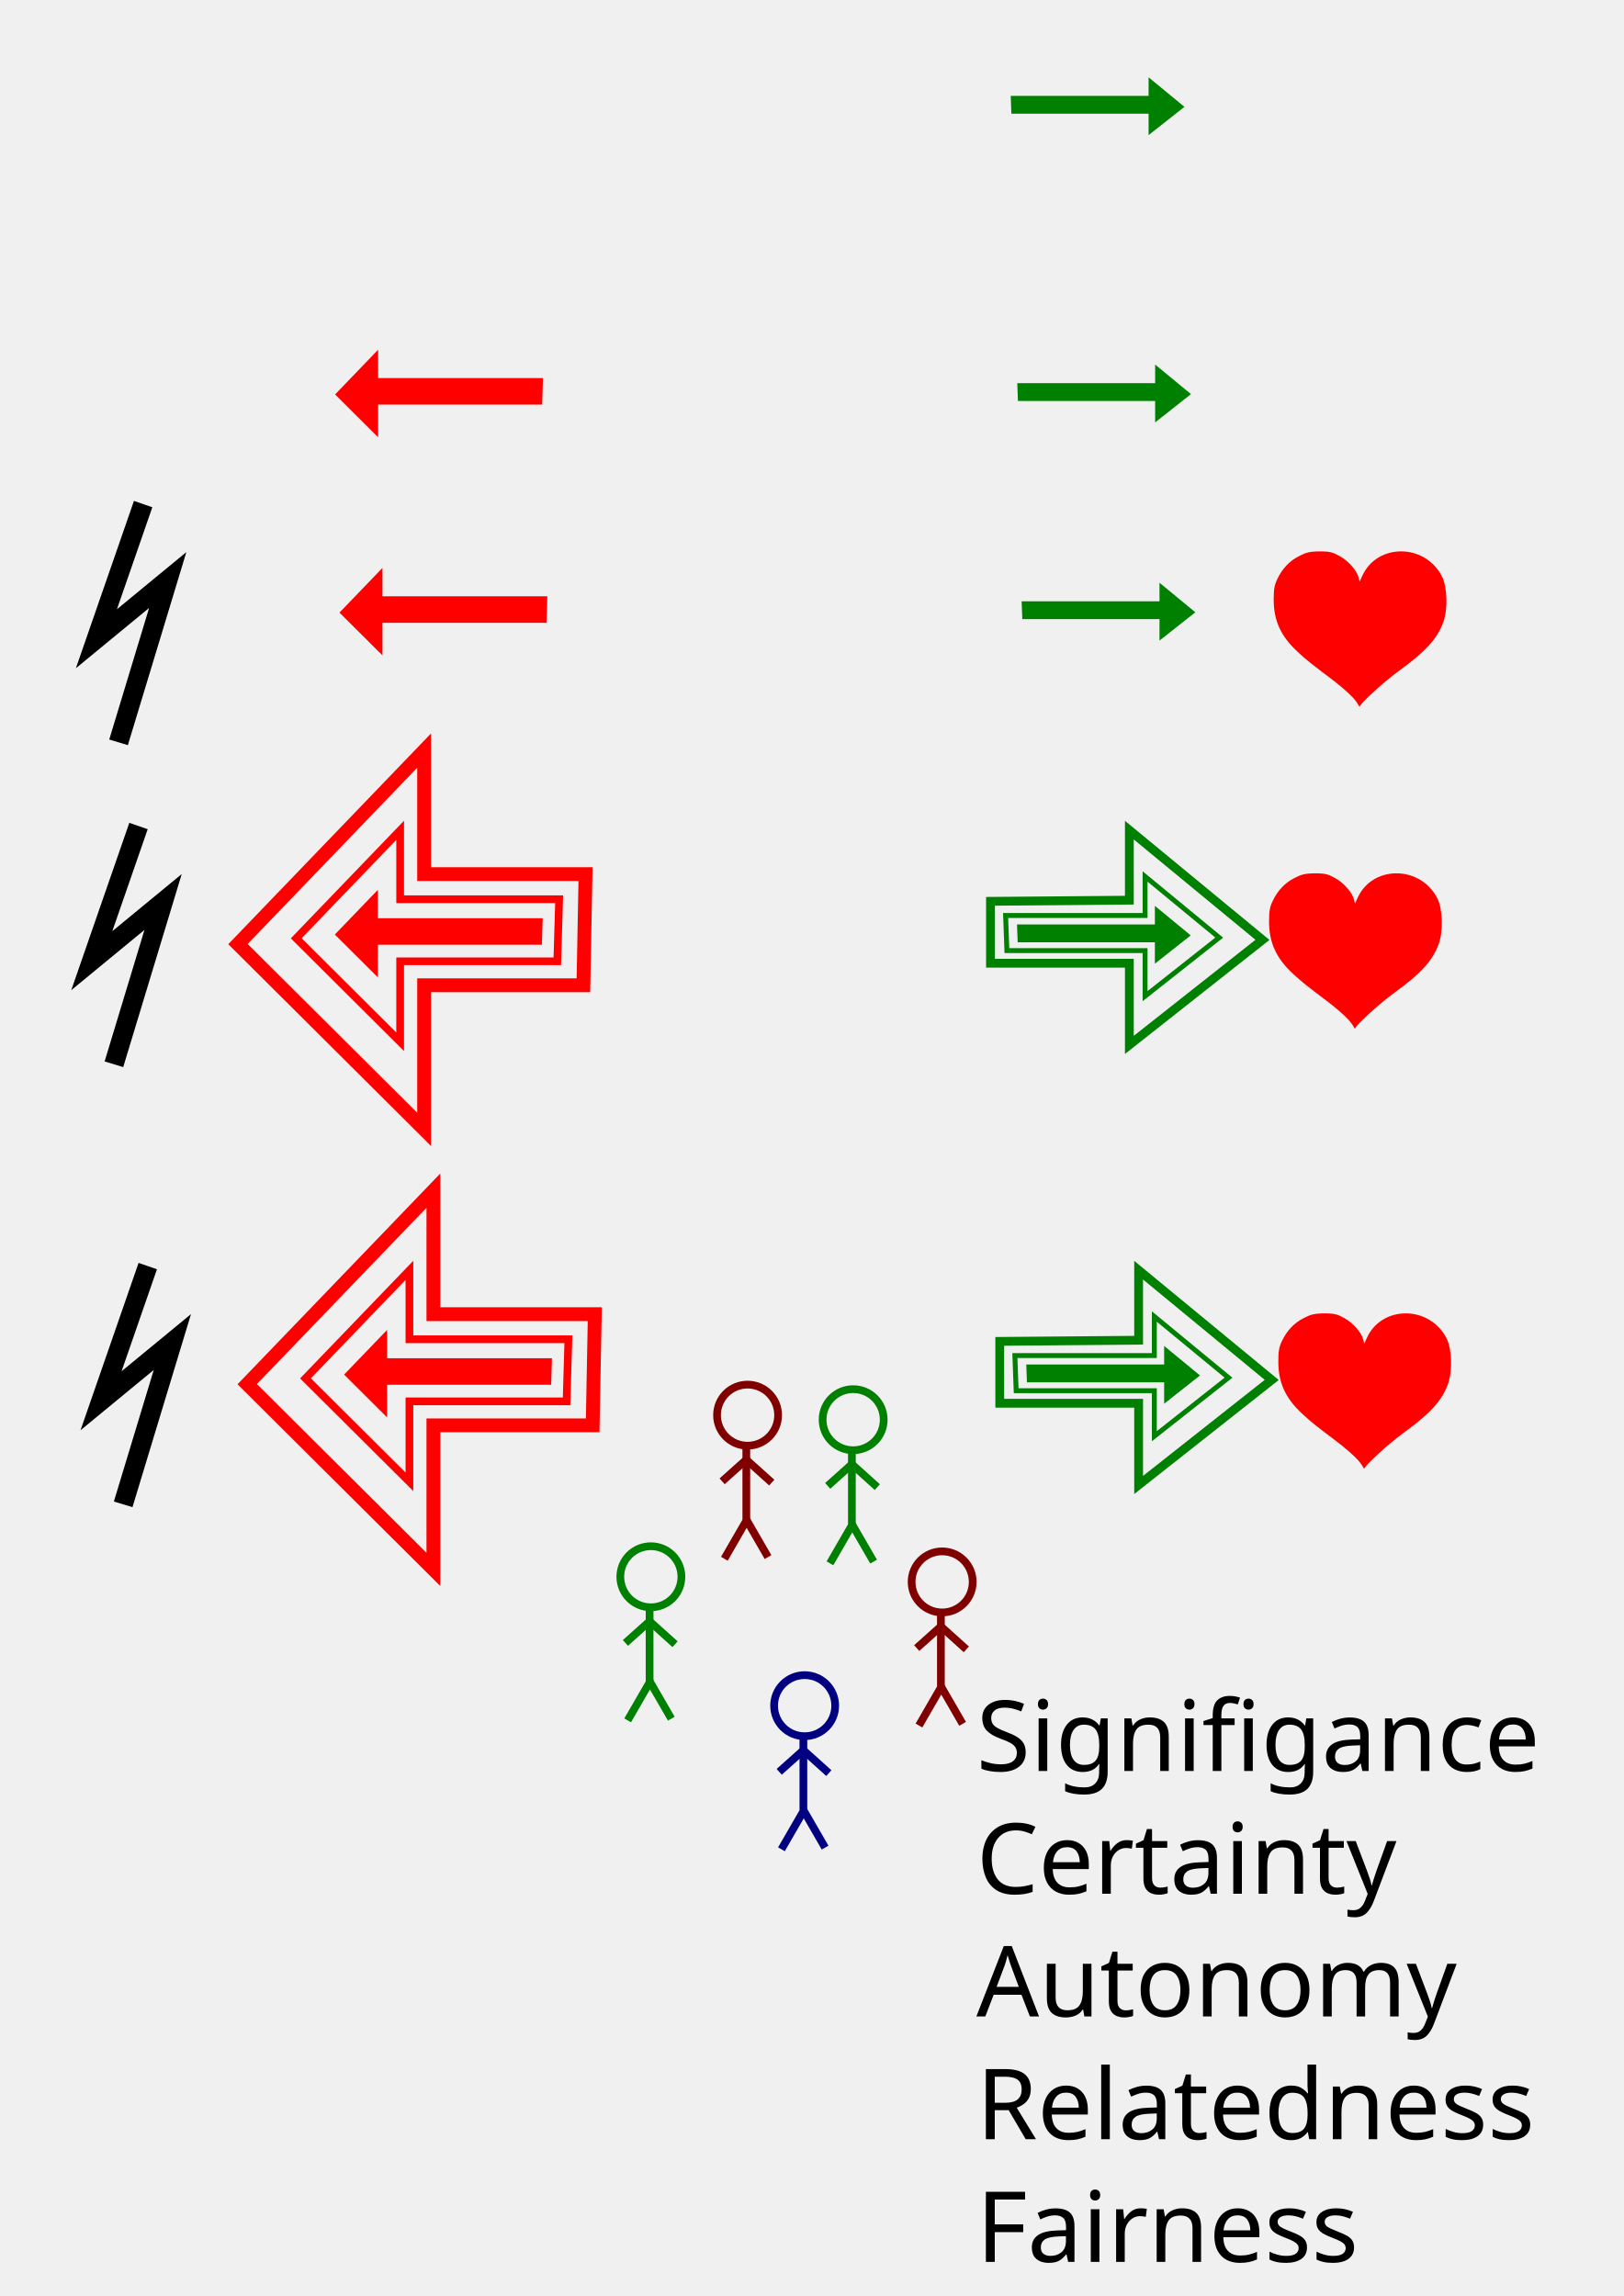
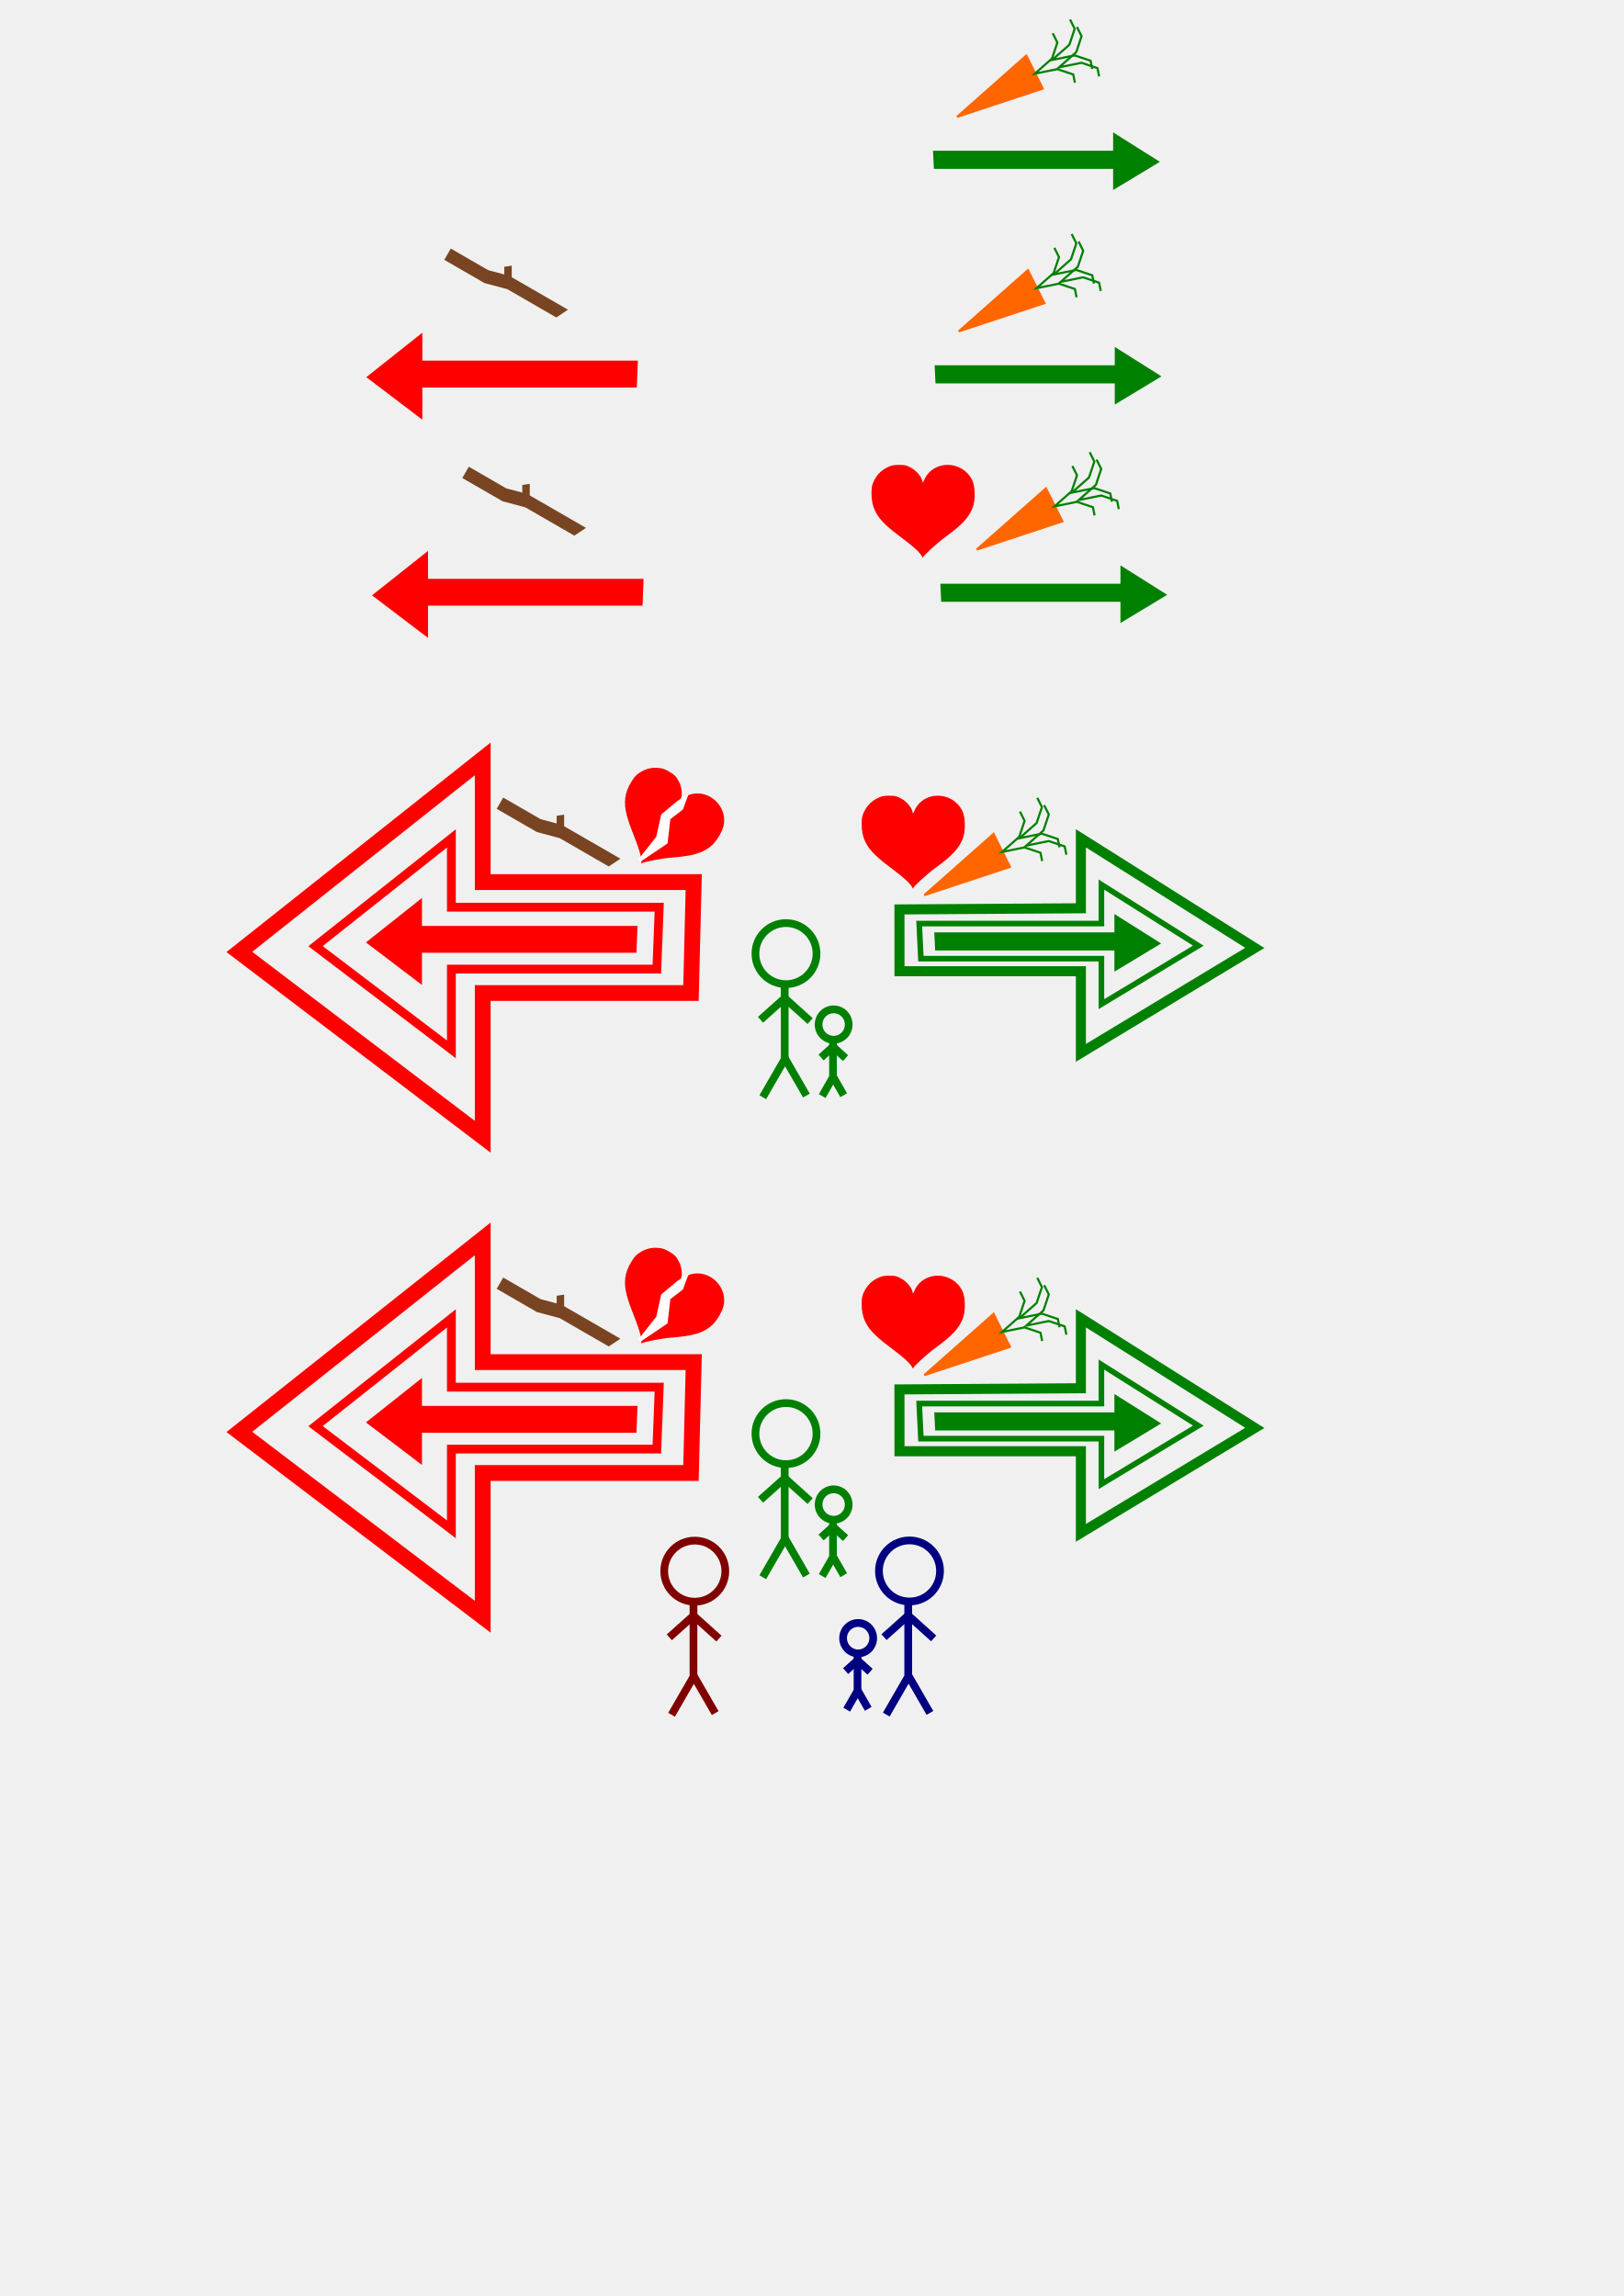
<svg xmlns="http://www.w3.org/2000/svg" width="210mm" height="297mm" viewBox="0 0 744.094 1052.362" id="svg10102" version="1.1">
  <defs id="defs10104" />
  <g id="layer1">
-     <text xml:space="preserve" style="font-style:normal;font-weight:normal;font-size:6.048px;line-height:125%;font-family:Sans;letter-spacing:0px;word-spacing:0px;fill:#000000;fill-opacity:1;stroke:none;stroke-width:1px;stroke-linecap:butt;stroke-linejoin:miter;stroke-opacity:1" x="447.447" y="811.729" id="text10650">
-       <tspan id="tspan10652" x="447.447" y="811.729" style="font-size:45px">Signifigance</tspan>
-       <tspan x="447.447" y="867.979" id="tspan10654" style="font-size:45px">Certainty</tspan>
-       <tspan x="447.447" y="924.229" id="tspan10656" style="font-size:45px">Autonomy</tspan>
-       <tspan x="447.447" y="980.479" id="tspan10658" style="font-size:45px">Relatedness</tspan>
-       <tspan x="447.447" y="1036.728" id="tspan10660" style="font-size:45px">Fairness</tspan>
-       <tspan x="447.447" y="1092.978" id="tspan10662" style="font-size:45px" />
+     <text xml:space="preserve" style="font-style:normal;font-weight:normal;font-size:6.048px;line-height:125%;font-family:Sans;letter-spacing:0px;word-spacing:0px;fill:#000000;fill-opacity:1;stroke:none;stroke-width:1px;stroke-linecap:butt;stroke-linejoin:miter;stroke-opacity:1" x="772.291" y="796.866" id="text10650">
+       <tspan id="tspan10652" x="772.291" y="796.866" style="font-size:45px">Signifigance</tspan>
+       <tspan x="772.291" y="853.116" id="tspan10654" style="font-size:45px">Certainty</tspan>
+       <tspan x="772.291" y="909.366" id="tspan10656" style="font-size:45px">Autonomy</tspan>
+       <tspan x="772.291" y="965.616" id="tspan10658" style="font-size:45px">Relatedness</tspan>
+       <tspan x="772.291" y="1021.866" id="tspan10660" style="font-size:45px">Fairness</tspan>
+       <tspan x="772.291" y="1078.117" id="tspan10662" style="font-size:45px" />
    </text>
    <g id="g4201" style="fill:#ffff00;fill-opacity:0.196;stroke-width:3.894;stroke-miterlimit:4;stroke-dasharray:none" transform="matrix(0.9099667,0,0,0.9099667,871.5627,1077.501)" />
-     <g id="g4501" transform="matrix(0.9099667,0,0,0.9099667,457.5062,351.1988)" style="stroke:#008000;stroke-width:3.894;stroke-miterlimit:4;stroke-dasharray:none;stroke-opacity:1">
-       <circle style="opacity:1;fill:none;fill-opacity:0.098;fill-rule:evenodd;stroke:#008000;stroke-width:3.894;stroke-linecap:round;stroke-linejoin:round;stroke-miterlimit:4;stroke-dasharray:none;stroke-dashoffset:0;stroke-opacity:1" id="circle4503" cx="-174.99" cy="408.26" r="15.382" />
-       <path style="fill:none;fill-opacity:0.098;fill-rule:evenodd;stroke:#008000;stroke-width:3.894;stroke-linecap:butt;stroke-linejoin:miter;stroke-miterlimit:4;stroke-dasharray:none;stroke-opacity:1" d="m -175.631,422.36 0,39.095 -11.05,19.138" id="path4505" />
-       <path style="fill:none;fill-opacity:0.098;fill-rule:evenodd;stroke:#008000;stroke-width:3.894;stroke-linecap:butt;stroke-linejoin:miter;stroke-miterlimit:4;stroke-dasharray:none;stroke-opacity:1" d="m -175.631,460.815 10.932,18.935" id="path4507" />
-       <path style="fill:none;fill-opacity:0.098;fill-rule:evenodd;stroke:#008000;stroke-width:3.894;stroke-linecap:butt;stroke-linejoin:miter;stroke-miterlimit:4;stroke-dasharray:none;stroke-opacity:1" d="m -187.808,441.588 12.177,-10.895 12.818,11.536" id="path4509" />
-     </g>
-     <g style="stroke:#008000;stroke-width:3.894;stroke-miterlimit:4;stroke-dasharray:none;stroke-opacity:1" transform="matrix(0.9099667,0,0,0.9099667,550.2111,279.2099)" id="g5405">
-       <circle r="15.382" cy="408.26" cx="-174.99" id="circle5407" style="opacity:1;fill:none;fill-opacity:0.098;fill-rule:evenodd;stroke:#008000;stroke-width:3.894;stroke-linecap:round;stroke-linejoin:round;stroke-miterlimit:4;stroke-dasharray:none;stroke-dashoffset:0;stroke-opacity:1" />
-       <path id="path5409" d="m -175.631,422.36 0,39.095 -11.05,19.138" style="fill:none;fill-opacity:0.098;fill-rule:evenodd;stroke:#008000;stroke-width:3.894;stroke-linecap:butt;stroke-linejoin:miter;stroke-miterlimit:4;stroke-dasharray:none;stroke-opacity:1" />
-       <path id="path5411" d="m -175.631,460.815 10.932,18.935" style="fill:none;fill-opacity:0.098;fill-rule:evenodd;stroke:#008000;stroke-width:3.894;stroke-linecap:butt;stroke-linejoin:miter;stroke-miterlimit:4;stroke-dasharray:none;stroke-opacity:1" />
-       <path id="path5413" d="m -187.808,441.588 12.177,-10.895 12.818,11.536" style="fill:none;fill-opacity:0.098;fill-rule:evenodd;stroke:#008000;stroke-width:3.894;stroke-linecap:butt;stroke-linejoin:miter;stroke-miterlimit:4;stroke-dasharray:none;stroke-opacity:1" />
-     </g>
    <g transform="matrix(0.9099667,0,0,0.9099667,871.5627,1351.501)" style="fill:#ffff00;fill-opacity:0.196;stroke-width:3.894;stroke-miterlimit:4;stroke-dasharray:none" id="g5435" />
-     <g style="stroke:#000080;stroke-width:3.894;stroke-miterlimit:4;stroke-dasharray:none;stroke-opacity:1" transform="matrix(0.9099667,0,0,0.9099667,527.9837,410.2848)" id="g5477">
+     <g style="stroke:#000080;stroke-width:3.894;stroke-miterlimit:4;stroke-dasharray:none;stroke-opacity:1" transform="matrix(0.9099667,0,0,0.9099667,576.0253,348.5395)" id="g5477">
      <circle r="15.382" cy="408.26" cx="-174.99" id="circle5479" style="opacity:1;fill:none;fill-opacity:0.098;fill-rule:evenodd;stroke:#000080;stroke-width:3.894;stroke-linecap:round;stroke-linejoin:round;stroke-miterlimit:4;stroke-dasharray:none;stroke-dashoffset:0;stroke-opacity:1" />
      <path id="path5481" d="m -175.631,422.36 0,39.095 -11.05,19.138" style="fill:none;fill-opacity:0.098;fill-rule:evenodd;stroke:#000080;stroke-width:3.894;stroke-linecap:butt;stroke-linejoin:miter;stroke-miterlimit:4;stroke-dasharray:none;stroke-opacity:1" />
      <path id="path5483" d="m -175.631,460.815 10.932,18.935" style="fill:none;fill-opacity:0.098;fill-rule:evenodd;stroke:#000080;stroke-width:3.894;stroke-linecap:butt;stroke-linejoin:miter;stroke-miterlimit:4;stroke-dasharray:none;stroke-opacity:1" />
      <path id="path5485" d="m -187.808,441.588 12.177,-10.895 12.818,11.536" style="fill:none;fill-opacity:0.098;fill-rule:evenodd;stroke:#000080;stroke-width:3.894;stroke-linecap:butt;stroke-linejoin:miter;stroke-miterlimit:4;stroke-dasharray:none;stroke-opacity:1" />
    </g>
-     <g style="stroke:#800000;stroke-width:3.894;stroke-miterlimit:4;stroke-dasharray:none;stroke-opacity:1" transform="matrix(0.9099667,0,0,0.9099667,591.0002,353.5588)" id="g5507">
-       <circle r="15.382" cy="408.26" cx="-174.99" id="circle5509" style="opacity:1;fill:none;fill-opacity:0.098;fill-rule:evenodd;stroke:#800000;stroke-width:3.894;stroke-linecap:round;stroke-linejoin:round;stroke-miterlimit:4;stroke-dasharray:none;stroke-dashoffset:0;stroke-opacity:1" />
-       <path id="path5511" d="m -175.631,422.36 0,39.095 -11.05,19.138" style="fill:none;fill-opacity:0.098;fill-rule:evenodd;stroke:#800000;stroke-width:3.894;stroke-linecap:butt;stroke-linejoin:miter;stroke-miterlimit:4;stroke-dasharray:none;stroke-opacity:1" />
-       <path id="path5513" d="m -175.631,460.815 10.932,18.935" style="fill:none;fill-opacity:0.098;fill-rule:evenodd;stroke:#800000;stroke-width:3.894;stroke-linecap:butt;stroke-linejoin:miter;stroke-miterlimit:4;stroke-dasharray:none;stroke-opacity:1" />
-       <path id="path5515" d="m -187.808,441.588 12.177,-10.895 12.818,11.536" style="fill:none;fill-opacity:0.098;fill-rule:evenodd;stroke:#800000;stroke-width:3.894;stroke-linecap:butt;stroke-linejoin:miter;stroke-miterlimit:4;stroke-dasharray:none;stroke-opacity:1" />
-     </g>
-     <g id="g11314" transform="matrix(0.9099667,0,0,0.9099667,501.8274,277.125)" style="stroke:#800000;stroke-width:3.894;stroke-miterlimit:4;stroke-dasharray:none;stroke-opacity:1">
+     <g id="g11314" transform="matrix(0.9099667,0,0,0.9099667,477.6245,348.6313)" style="stroke:#800000;stroke-width:3.894;stroke-miterlimit:4;stroke-dasharray:none;stroke-opacity:1">
      <circle style="opacity:1;fill:none;fill-opacity:0.098;fill-rule:evenodd;stroke:#800000;stroke-width:3.894;stroke-linecap:round;stroke-linejoin:round;stroke-miterlimit:4;stroke-dasharray:none;stroke-dashoffset:0;stroke-opacity:1" id="circle11316" cx="-174.99" cy="408.26" r="15.382" />
      <path style="fill:none;fill-opacity:0.098;fill-rule:evenodd;stroke:#800000;stroke-width:3.894;stroke-linecap:butt;stroke-linejoin:miter;stroke-miterlimit:4;stroke-dasharray:none;stroke-opacity:1" d="m -175.631,422.36 0,39.095 -11.05,19.138" id="path11318" />
      <path style="fill:none;fill-opacity:0.098;fill-rule:evenodd;stroke:#800000;stroke-width:3.894;stroke-linecap:butt;stroke-linejoin:miter;stroke-miterlimit:4;stroke-dasharray:none;stroke-opacity:1" d="m -175.631,460.815 10.932,18.935" id="path11320" />
      <path style="fill:none;fill-opacity:0.098;fill-rule:evenodd;stroke:#800000;stroke-width:3.894;stroke-linecap:butt;stroke-linejoin:miter;stroke-miterlimit:4;stroke-dasharray:none;stroke-opacity:1" d="m -187.808,441.588 12.177,-10.895 12.818,11.536" id="path11322" />
    </g>
    <text id="text11324" y="-43.35" x="36.87" style="font-style:normal;font-weight:normal;font-size:10px;line-height:125%;font-family:Sans;letter-spacing:0px;word-spacing:0px;fill:#000000;fill-opacity:1;stroke:none;stroke-width:1px;stroke-linecap:butt;stroke-linejoin:miter;stroke-miterlimit:4;stroke-dasharray:none;stroke-opacity:1" xml:space="preserve">
      <tspan style="font-size:90px" y="-43.35" x="36.87" id="tspan11326">Away  Towards</tspan>
    </text>
-     <path id="path11328" d="M 65.595,231.042 44.184,292.766 76.864,265.861 54.326,340.246" style="fill:none;fill-rule:evenodd;stroke:#000000;stroke-width:8.915;stroke-linecap:butt;stroke-linejoin:miter;stroke-miterlimit:4;stroke-dasharray:none;stroke-opacity:1" />
-     <g style="stroke-width:3.543;stroke-miterlimit:4;stroke-dasharray:none" transform="matrix(0.1236933,0,0,0.1236933,583.3836,251.7726)" id="layer1-5">
+     <g style="stroke-width:3.543;stroke-miterlimit:4;stroke-dasharray:none" transform="matrix(0.07389241,0,0,0.07389241,399.1995,212.5014)" id="layer1-5">
      <path d="M 297.297,550.868 C 283.522,535.432 249.127,505.339 220.863,483.994 137.119,420.752 125.721,411.6 91.719,380.291 29.035,322.571 2.414,264.581 2.505,185.951 2.549,147.567 5.166,132.779 15.915,110.154 34.151,71.768 61.015,43.245 95.36,25.799 119.685,13.444 131.683,7.954 172.304,7.73 c 42.493,-0.235 51.439,4.72 76.435,18.452 30.425,16.714 61.74,52.436 68.213,77.811 l 3.998,15.672 9.86,-21.585 c 55.716,-121.973 233.598,-120.148 295.502,3.032 19.638,39.076 21.794,122.513 4.38,169.513 -22.715,61.309 -65.38,108.051 -164.006,179.677 -64.681,46.974 -137.885,118.046 -142.981,128.028 -5.915,11.588 -0.282,1.816 -26.408,-27.461 z" id="path2417" style="fill:#ff0000" />
      <g transform="translate(129.2857,-64.28571)" id="g2221" />
    </g>
-     <path id="path11447" d="m 463.702,44.449 63.163,0 0,-7.962 15.128,12.474 -15.128,11.943 0,-9.289 -62.898,0 z" style="fill:#008000;fill-opacity:1;fill-rule:evenodd;stroke:#008000;stroke-width:1px;stroke-linecap:butt;stroke-linejoin:miter;stroke-miterlimit:4;stroke-dasharray:none;stroke-opacity:1" />
-     <path style="fill:#ff0000;fill-opacity:1;fill-rule:evenodd;stroke:#ff0000;stroke-width:1.343px;stroke-linecap:butt;stroke-linejoin:miter;stroke-miterlimit:4;stroke-dasharray:none;stroke-opacity:1" d="m 248.13,173.972 -75.53,0 0,-12.004 -18.09,18.807 18.09,18.006 0,-14.005 75.213,0 z" id="path11449" />
-     <path style="fill:#008000;fill-opacity:1;fill-rule:evenodd;stroke:#008000;stroke-width:1px;stroke-linecap:butt;stroke-linejoin:miter;stroke-miterlimit:4;stroke-dasharray:none;stroke-opacity:1" d="m 466.705,176.117 63.163,0 0,-7.962 15.128,12.474 -15.128,11.943 0,-9.289 -62.898,0 z" id="path11560" />
-     <path id="path11562" d="m 250.13,273.972 -75.53,0 0,-12.004 -18.09,18.807 18.09,18.006 0,-14.005 75.213,0 z" style="fill:#ff0000;fill-opacity:1;fill-rule:evenodd;stroke:#ff0000;stroke-width:1.343px;stroke-linecap:butt;stroke-linejoin:miter;stroke-miterlimit:4;stroke-dasharray:none;stroke-opacity:1" />
-     <path id="path11564" d="m 468.705,276.117 63.163,0 0,-7.962 15.128,12.474 -15.128,11.943 0,-9.289 -62.898,0 z" style="fill:#008000;fill-opacity:1;fill-rule:evenodd;stroke:#008000;stroke-width:1px;stroke-linecap:butt;stroke-linejoin:miter;stroke-miterlimit:4;stroke-dasharray:none;stroke-opacity:1" />
-     <path style="fill:none;fill-rule:evenodd;stroke:#000000;stroke-width:8.915;stroke-linecap:butt;stroke-linejoin:miter;stroke-miterlimit:4;stroke-dasharray:none;stroke-opacity:1" d="M 63.471,378.601 42.06,440.326 74.74,413.42 52.202,487.806" id="path11566" />
-     <g id="g11568" transform="matrix(0.1236933,0,0,0.1236933,581.2604,399.3322)" style="stroke-width:3.543;stroke-miterlimit:4;stroke-dasharray:none">
+     <path style="fill:#ff0000;fill-opacity:1;fill-rule:evenodd;stroke:#ff0000;stroke-width:1.533px;stroke-linecap:butt;stroke-linejoin:miter;stroke-miterlimit:4;stroke-dasharray:none;stroke-opacity:1" d="m 291.514,166.067 -98.748,0 0,-11.976 -23.651,18.762 23.651,17.964 0,-13.972 98.334,0 z" id="path11449" />
+     <path style="fill:#008000;fill-opacity:1;fill-rule:evenodd;stroke:#008000;stroke-width:1.142px;stroke-linecap:butt;stroke-linejoin:miter;stroke-miterlimit:4;stroke-dasharray:none;stroke-opacity:1" d="m 428.914,167.993 82.516,0 0,-7.953 19.764,12.459 -19.764,11.929 0,-9.278 -82.169,0 z" id="path11560" />
+     <path id="path11562" d="m 294.129,266.067 -98.748,0 0,-11.976 -23.651,18.762 23.651,17.964 0,-13.972 98.334,0 z" style="fill:#ff0000;fill-opacity:1;fill-rule:evenodd;stroke:#ff0000;stroke-width:1.533px;stroke-linecap:butt;stroke-linejoin:miter;stroke-miterlimit:4;stroke-dasharray:none;stroke-opacity:1" />
+     <path id="path11564" d="m 431.527,268.115 82.516,0 0,-7.953 19.764,12.459 -19.764,11.929 0,-9.278 -82.169,0 z" style="fill:#008000;fill-opacity:1;fill-rule:evenodd;stroke:#008000;stroke-width:1.142px;stroke-linecap:butt;stroke-linejoin:miter;stroke-miterlimit:4;stroke-dasharray:none;stroke-opacity:1" />
+     <path style="fill:none;fill-rule:evenodd;stroke:#000000;stroke-width:8.915;stroke-linecap:butt;stroke-linejoin:miter;stroke-miterlimit:4;stroke-dasharray:none;stroke-opacity:1" d="m 934.226,168.419 -21.411,61.724 32.68,-26.905 -22.538,74.386" id="path11566" />
+     <g id="g11568" transform="matrix(0.1236933,0,0,0.1236933,782.4191,315.2594)" style="stroke-width:3.543;stroke-miterlimit:4;stroke-dasharray:none">
      <path style="fill:#ff0000" id="path11570" d="M 297.297,550.868 C 283.522,535.432 249.127,505.339 220.863,483.994 137.119,420.752 125.721,411.6 91.719,380.291 29.035,322.571 2.414,264.581 2.505,185.951 2.549,147.567 5.166,132.779 15.915,110.154 34.151,71.768 61.015,43.245 95.36,25.799 119.685,13.444 131.683,7.954 172.304,7.73 c 42.493,-0.235 51.439,4.72 76.435,18.452 30.425,16.714 61.74,52.436 68.213,77.811 l 3.998,15.672 9.86,-21.585 c 55.716,-121.973 233.598,-120.148 295.502,3.032 19.638,39.076 21.794,122.513 4.38,169.513 -22.715,61.309 -65.38,108.051 -164.006,179.677 -64.681,46.974 -137.885,118.046 -142.981,128.028 -5.915,11.588 -0.282,1.816 -26.408,-27.461 z" />
      <g id="g11572" transform="translate(129.2857,-64.28571)" />
    </g>
-     <path style="fill:#ff0000;fill-opacity:1;fill-rule:evenodd;stroke:#ff0000;stroke-width:1.343px;stroke-linecap:butt;stroke-linejoin:miter;stroke-miterlimit:4;stroke-dasharray:none;stroke-opacity:1" d="m 248.007,421.531 -75.53,0 0,-12.004 -18.09,18.807 18.09,18.006 0,-14.005 75.213,0 z" id="path11574" />
-     <path style="fill:#008000;fill-opacity:1;fill-rule:evenodd;stroke:#008000;stroke-width:1px;stroke-linecap:butt;stroke-linejoin:miter;stroke-miterlimit:4;stroke-dasharray:none;stroke-opacity:1" d="m 466.582,424.215 63.163,0 0,-7.962 15.128,12.474 -15.128,11.943 0,-9.289 -62.898,0 z" id="path11576" />
-     <path id="path11586" d="m 256.23,412.159 -72.849,0 0,-31.604 -47.627,49.513 47.627,47.406 0,-36.871 72.014,0 z" style="fill:none;fill-opacity:1;fill-rule:evenodd;stroke:#ff0000;stroke-width:3.535px;stroke-linecap:butt;stroke-linejoin:miter;stroke-miterlimit:4;stroke-dasharray:none;stroke-opacity:1" />
-     <path style="fill:none;fill-opacity:1;fill-rule:evenodd;stroke:#ff0000;stroke-width:6.332px;stroke-linecap:butt;stroke-linejoin:miter;stroke-miterlimit:4;stroke-dasharray:none;stroke-opacity:1" d="m 268.323,400.639 -73.96,0 0,-56.61 -85.311,88.689 85.311,84.915 0,-66.045 72.994,0 z" id="path11590" />
-     <path id="path11594" d="m 460.833,419.611 63.918,0 0,-17.889 33.991,28.026 -33.991,26.834 0,-20.871 -63.322,0 z" style="fill:none;fill-opacity:1;fill-rule:evenodd;stroke:#008000;stroke-width:2.247px;stroke-linecap:butt;stroke-linejoin:miter;stroke-miterlimit:4;stroke-dasharray:none;stroke-opacity:1" />
-     <path style="fill:none;fill-opacity:1;fill-rule:evenodd;stroke:#008000;stroke-width:4.032px;stroke-linecap:butt;stroke-linejoin:miter;stroke-miterlimit:4;stroke-dasharray:none;stroke-opacity:1" d="m 453.903,413.117 63.648,-0.531 0,-32.104 61.001,50.297 -61.001,48.156 0,-37.455 -63.639,0 z" id="path11596" />
-     <path id="path11598" d="M 67.718,580.302 46.307,642.026 78.987,615.12 56.449,689.506" style="fill:none;fill-rule:evenodd;stroke:#000000;stroke-width:8.915;stroke-linecap:butt;stroke-linejoin:miter;stroke-miterlimit:4;stroke-dasharray:none;stroke-opacity:1" />
-     <g style="stroke-width:3.543;stroke-miterlimit:4;stroke-dasharray:none" transform="matrix(0.1236933,0,0,0.1236933,585.5067,601.0324)" id="g11600">
-       <path d="M 297.297,550.868 C 283.522,535.432 249.127,505.339 220.863,483.994 137.119,420.752 125.721,411.6 91.719,380.291 29.035,322.571 2.414,264.581 2.505,185.951 2.549,147.567 5.166,132.779 15.915,110.154 34.151,71.768 61.015,43.245 95.36,25.799 119.685,13.444 131.683,7.954 172.304,7.73 c 42.493,-0.235 51.439,4.72 76.435,18.452 30.425,16.714 61.74,52.436 68.213,77.811 l 3.998,15.672 9.86,-21.585 c 55.716,-121.973 233.598,-120.148 295.502,3.032 19.638,39.076 21.794,122.513 4.38,169.513 -22.715,61.309 -65.38,108.051 -164.006,179.677 -64.681,46.974 -137.885,118.046 -142.981,128.028 -5.915,11.588 -0.282,1.816 -26.408,-27.461 z" id="path11602" style="fill:#ff0000" />
-       <g transform="translate(129.2857,-64.28571)" id="g11604" />
+     <path style="fill:#ff0000;fill-opacity:1;fill-rule:evenodd;stroke:#ff0000;stroke-width:1.533px;stroke-linecap:butt;stroke-linejoin:miter;stroke-miterlimit:4;stroke-dasharray:none;stroke-opacity:1" d="m 291.353,425.154 -98.748,0 0,-11.976 -23.651,18.762 23.651,17.964 0,-13.972 98.334,0 z" id="path11574" />
+     <path style="fill:#008000;fill-opacity:1;fill-rule:evenodd;stroke:#008000;stroke-width:1.142px;stroke-linecap:butt;stroke-linejoin:miter;stroke-miterlimit:4;stroke-dasharray:none;stroke-opacity:1" d="m 428.753,427.918 82.516,0 0,-7.953 19.764,12.459 -19.764,11.929 0,-9.278 -82.169,0 z" id="path11576" />
+     <path id="path11586" d="m 302.103,415.803 -95.244,0 0,-31.529 -62.268,49.396 62.268,47.294 0,-36.784 94.151,0 z" style="fill:none;fill-opacity:1;fill-rule:evenodd;stroke:#ff0000;stroke-width:4.037px;stroke-linecap:butt;stroke-linejoin:miter;stroke-miterlimit:4;stroke-dasharray:none;stroke-opacity:1" />
+     <path style="fill:none;fill-opacity:1;fill-rule:evenodd;stroke:#ff0000;stroke-width:7.232px;stroke-linecap:butt;stroke-linejoin:miter;stroke-miterlimit:4;stroke-dasharray:none;stroke-opacity:1" d="m 317.914,404.31 -96.696,0 0,-56.476 -111.536,88.479 111.536,84.714 0,-65.889 95.433,0 z" id="path11590" />
+     <path id="path11594" d="m 421.243,423.32 83.503,0 0,-17.868 44.406,27.994 -44.406,26.803 0,-20.847 -82.724,0 z" style="fill:none;fill-opacity:1;fill-rule:evenodd;stroke:#008000;stroke-width:2.567px;stroke-linecap:butt;stroke-linejoin:miter;stroke-miterlimit:4;stroke-dasharray:none;stroke-opacity:1" />
+     <path style="fill:none;fill-opacity:1;fill-rule:evenodd;stroke:#008000;stroke-width:4.606px;stroke-linecap:butt;stroke-linejoin:miter;stroke-miterlimit:4;stroke-dasharray:none;stroke-opacity:1" d="m 412.19,416.833 83.149,-0.53 0,-32.067 79.692,50.239 -79.692,48.101 0,-37.412 -83.138,0 z" id="path11596" />
+     <g id="g11622" transform="matrix(0.9099667,0,0,0.9099667,519.4253,65.58556)" style="stroke:#008000;stroke-width:3.894;stroke-miterlimit:4;stroke-dasharray:none;stroke-opacity:1">
+       <circle style="opacity:1;fill:none;fill-opacity:0.098;fill-rule:evenodd;stroke:#008000;stroke-width:3.894;stroke-linecap:round;stroke-linejoin:round;stroke-miterlimit:4;stroke-dasharray:none;stroke-dashoffset:0;stroke-opacity:1" id="circle11624" cx="-174.99" cy="408.26" r="15.382" />
+       <path style="fill:none;fill-opacity:0.098;fill-rule:evenodd;stroke:#008000;stroke-width:3.894;stroke-linecap:butt;stroke-linejoin:miter;stroke-miterlimit:4;stroke-dasharray:none;stroke-opacity:1" d="m -175.631,422.36 0,39.095 -11.05,19.138" id="path11626" />
+       <path style="fill:none;fill-opacity:0.098;fill-rule:evenodd;stroke:#008000;stroke-width:3.894;stroke-linecap:butt;stroke-linejoin:miter;stroke-miterlimit:4;stroke-dasharray:none;stroke-opacity:1" d="m -175.631,460.815 10.932,18.935" id="path11628" />
+       <path style="fill:none;fill-opacity:0.098;fill-rule:evenodd;stroke:#008000;stroke-width:3.894;stroke-linecap:butt;stroke-linejoin:miter;stroke-miterlimit:4;stroke-dasharray:none;stroke-opacity:1" d="m -187.808,441.588 12.177,-10.895 12.818,11.536" id="path11630" />
    </g>
-     <path id="path11606" d="m 252.253,623.232 -75.53,0 0,-12.004 -18.09,18.807 18.09,18.006 0,-14.005 75.213,0 z" style="fill:#ff0000;fill-opacity:1;fill-rule:evenodd;stroke:#ff0000;stroke-width:1.343px;stroke-linecap:butt;stroke-linejoin:miter;stroke-miterlimit:4;stroke-dasharray:none;stroke-opacity:1" />
-     <path id="path11608" d="m 470.828,625.915 63.163,0 0,-7.962 15.128,12.474 -15.128,11.943 0,-9.289 -62.898,0 z" style="fill:#008000;fill-opacity:1;fill-rule:evenodd;stroke:#008000;stroke-width:1px;stroke-linecap:butt;stroke-linejoin:miter;stroke-miterlimit:4;stroke-dasharray:none;stroke-opacity:1" />
-     <path style="fill:none;fill-opacity:1;fill-rule:evenodd;stroke:#ff0000;stroke-width:3.535px;stroke-linecap:butt;stroke-linejoin:miter;stroke-miterlimit:4;stroke-dasharray:none;stroke-opacity:1" d="m 260.476,613.859 -72.849,0 0,-31.604 -47.627,49.513 47.627,47.406 0,-36.871 72.014,0 z" id="path11610" />
-     <path id="path11612" d="m 272.569,602.339 -73.96,0 0,-56.61 -85.311,88.689 85.311,84.915 0,-66.045 72.994,0 z" style="fill:none;fill-opacity:1;fill-rule:evenodd;stroke:#ff0000;stroke-width:6.332px;stroke-linecap:butt;stroke-linejoin:miter;stroke-miterlimit:4;stroke-dasharray:none;stroke-opacity:1" />
-     <path style="fill:none;fill-opacity:1;fill-rule:evenodd;stroke:#008000;stroke-width:2.247px;stroke-linecap:butt;stroke-linejoin:miter;stroke-miterlimit:4;stroke-dasharray:none;stroke-opacity:1" d="m 465.079,621.311 63.918,0 0,-17.889 33.991,28.026 -33.991,26.834 0,-20.871 -63.322,0 z" id="path11614" />
-     <path id="path11616" d="m 458.15,614.817 63.648,-0.531 0,-32.104 61.001,50.297 -61.001,48.156 0,-37.455 -63.639,0 z" style="fill:none;fill-opacity:1;fill-rule:evenodd;stroke:#008000;stroke-width:4.032px;stroke-linecap:butt;stroke-linejoin:miter;stroke-miterlimit:4;stroke-dasharray:none;stroke-opacity:1" />
+     <g style="stroke:#008000;stroke-width:7.862;stroke-miterlimit:4;stroke-dasharray:none;stroke-opacity:1" transform="matrix(0.4483723,0,0,0.4530638,460.4908,284.636)" id="g11632">
+       <circle r="15.382" cy="408.26" cx="-174.99" id="circle11634" style="opacity:1;fill:none;fill-opacity:0.098;fill-rule:evenodd;stroke:#008000;stroke-width:7.862;stroke-linecap:round;stroke-linejoin:round;stroke-miterlimit:4;stroke-dasharray:none;stroke-dashoffset:0;stroke-opacity:1" />
+       <path id="path11636" d="m -175.631,422.36 0,39.095 -11.05,19.138" style="fill:none;fill-opacity:0.098;fill-rule:evenodd;stroke:#008000;stroke-width:7.862;stroke-linecap:butt;stroke-linejoin:miter;stroke-miterlimit:4;stroke-dasharray:none;stroke-opacity:1" />
+       <path id="path11638" d="m -175.631,460.815 10.932,18.935" style="fill:none;fill-opacity:0.098;fill-rule:evenodd;stroke:#008000;stroke-width:7.862;stroke-linecap:butt;stroke-linejoin:miter;stroke-miterlimit:4;stroke-dasharray:none;stroke-opacity:1" />
+       <path id="path11640" d="m -187.808,441.588 12.177,-10.895 12.818,11.536" style="fill:none;fill-opacity:0.098;fill-rule:evenodd;stroke:#008000;stroke-width:7.862;stroke-linecap:butt;stroke-linejoin:miter;stroke-miterlimit:4;stroke-dasharray:none;stroke-opacity:1" />
+     </g>
+     <path style="fill:#784421;fill-rule:evenodd;stroke:#784421;stroke-width:0.573px;stroke-linecap:butt;stroke-linejoin:miter;stroke-opacity:1" d="m 259.752,141.974 -25.523,-14.735 0,-5.145 -2.847,0.43 0,3.654 -7.756,-2.078 -16.938,-9.779 -2.694,4.666 18.167,10.489 10.441,2.798 22.333,12.894 z" id="path11667" />
+     <g transform="matrix(0.9329574,0.3121694,-0.3121694,0.9329574,-68.17213,-115.1897)" id="g11669">
+       <path style="fill:#ff6600;fill-rule:evenodd;stroke:#ff6600;stroke-width:1px;stroke-linecap:butt;stroke-linejoin:miter;stroke-opacity:1" d="m 575.376,93.756 21.52,-37.273 12.123,12.123 z" id="path11671" />
+       <path style="fill:none;fill-rule:evenodd;stroke:#008000;stroke-width:1px;stroke-linecap:butt;stroke-linejoin:miter;stroke-opacity:1" d="m 605.256,42.694 3.422,3.422 0,7.824 -5.342,9.253 9.237,-5.333 7.84,0 1.966,3.405" id="path11673" />
+       <path id="path11675" d="m 610.886,34.061 3.422,3.422 0,7.824 -5.342,9.253 9.237,-5.333 7.84,0 1.966,3.405" style="fill:none;fill-rule:evenodd;stroke:#008000;stroke-width:1px;stroke-linecap:butt;stroke-linejoin:miter;stroke-opacity:1" />
+       <path style="fill:none;fill-rule:evenodd;stroke:#008000;stroke-width:1px;stroke-linecap:butt;stroke-linejoin:miter;stroke-opacity:1" d="m 615.014,36.313 3.422,3.422 0,7.824 -5.342,9.253 9.237,-5.333 7.84,0 1.966,3.405" id="path11677" />
+     </g>
+     <path id="path11689" d="m 428.164,69.658 82.516,0 0,-7.953 19.764,12.459 -19.764,11.929 0,-9.278 -82.169,0 z" style="fill:#008000;fill-opacity:1;fill-rule:evenodd;stroke:#008000;stroke-width:1.142px;stroke-linecap:butt;stroke-linejoin:miter;stroke-miterlimit:4;stroke-dasharray:none;stroke-opacity:1" />
+     <g id="g11691" transform="matrix(0.9329574,0.3121694,-0.3121694,0.9329574,-68.92278,-213.5249)">
+       <path id="path11693" d="m 575.376,93.756 21.52,-37.273 12.123,12.123 z" style="fill:#ff6600;fill-rule:evenodd;stroke:#ff6600;stroke-width:1px;stroke-linecap:butt;stroke-linejoin:miter;stroke-opacity:1" />
+       <path id="path11695" d="m 605.256,42.694 3.422,3.422 0,7.824 -5.342,9.253 9.237,-5.333 7.84,0 1.966,3.405" style="fill:none;fill-rule:evenodd;stroke:#008000;stroke-width:1px;stroke-linecap:butt;stroke-linejoin:miter;stroke-opacity:1" />
+       <path style="fill:none;fill-rule:evenodd;stroke:#008000;stroke-width:1px;stroke-linecap:butt;stroke-linejoin:miter;stroke-opacity:1" d="m 610.886,34.061 3.422,3.422 0,7.824 -5.342,9.253 9.237,-5.333 7.84,0 1.966,3.405" id="path11697" />
+       <path id="path11699" d="m 615.014,36.313 3.422,3.422 0,7.824 -5.342,9.253 9.237,-5.333 7.84,0 1.966,3.405" style="fill:none;fill-rule:evenodd;stroke:#008000;stroke-width:1px;stroke-linecap:butt;stroke-linejoin:miter;stroke-opacity:1" />
+     </g>
+     <path id="path11701" d="m 268.009,241.974 -25.523,-14.735 0,-5.145 -2.847,0.43 0,3.654 -7.756,-2.078 -16.938,-9.779 -2.694,4.666 18.167,10.489 10.441,2.798 22.333,12.894 z" style="fill:#784421;fill-rule:evenodd;stroke:#784421;stroke-width:0.573px;stroke-linecap:butt;stroke-linejoin:miter;stroke-opacity:1" />
+     <g id="g11703" transform="matrix(0.9329574,0.3121694,-0.3121694,0.9329574,-59.91497,-15.18968)">
+       <path id="path11705" d="m 575.376,93.756 21.52,-37.273 12.123,12.123 z" style="fill:#ff6600;fill-rule:evenodd;stroke:#ff6600;stroke-width:1px;stroke-linecap:butt;stroke-linejoin:miter;stroke-opacity:1" />
+       <path id="path11707" d="m 605.256,42.694 3.422,3.422 0,7.824 -5.342,9.253 9.237,-5.333 7.84,0 1.966,3.405" style="fill:none;fill-rule:evenodd;stroke:#008000;stroke-width:1px;stroke-linecap:butt;stroke-linejoin:miter;stroke-opacity:1" />
+       <path style="fill:none;fill-rule:evenodd;stroke:#008000;stroke-width:1px;stroke-linecap:butt;stroke-linejoin:miter;stroke-opacity:1" d="m 610.886,34.061 3.422,3.422 0,7.824 -5.342,9.253 9.237,-5.333 7.84,0 1.966,3.405" id="path11709" />
+       <path id="path11711" d="m 615.014,36.313 3.422,3.422 0,7.824 -5.342,9.253 9.237,-5.333 7.84,0 1.966,3.405" style="fill:none;fill-rule:evenodd;stroke:#008000;stroke-width:1px;stroke-linecap:butt;stroke-linejoin:miter;stroke-opacity:1" />
+     </g>
+     <g id="g11731" transform="matrix(0.07389241,0,0,0.07389241,394.6956,364.1328)" style="stroke-width:3.543;stroke-miterlimit:4;stroke-dasharray:none">
+       <path style="fill:#ff0000" id="path11733" d="M 297.297,550.868 C 283.522,535.432 249.127,505.339 220.863,483.994 137.119,420.752 125.721,411.6 91.719,380.291 29.035,322.571 2.414,264.581 2.505,185.951 2.549,147.567 5.166,132.779 15.915,110.154 34.151,71.768 61.015,43.245 95.36,25.799 119.685,13.444 131.683,7.954 172.304,7.73 c 42.493,-0.235 51.439,4.72 76.435,18.452 30.425,16.714 61.74,52.436 68.213,77.811 l 3.998,15.672 9.86,-21.585 c 55.716,-121.973 233.598,-120.148 295.502,3.032 19.638,39.076 21.794,122.513 4.38,169.513 -22.715,61.309 -65.38,108.051 -164.006,179.677 -64.681,46.974 -137.885,118.046 -142.981,128.028 -5.915,11.588 -0.282,1.816 -26.408,-27.461 z" />
+       <g id="g11735" transform="translate(129.2857,-64.28571)" />
+     </g>
+     <path style="fill:#784421;fill-rule:evenodd;stroke:#784421;stroke-width:0.573px;stroke-linecap:butt;stroke-linejoin:miter;stroke-opacity:1" d="m 283.773,393.605 -25.523,-14.735 0,-5.145 -2.847,0.43 0,3.654 -7.756,-2.078 -16.938,-9.779 -2.694,4.666 18.167,10.489 10.441,2.798 22.333,12.894 z" id="path11737" />
+     <g transform="matrix(0.9329574,0.3121694,-0.3121694,0.9329574,-83.93578,143.1976)" id="g11739">
+       <path style="fill:#ff6600;fill-rule:evenodd;stroke:#ff6600;stroke-width:1px;stroke-linecap:butt;stroke-linejoin:miter;stroke-opacity:1" d="m 575.376,93.756 21.52,-37.273 12.123,12.123 z" id="path11741" />
+       <path style="fill:none;fill-rule:evenodd;stroke:#008000;stroke-width:1px;stroke-linecap:butt;stroke-linejoin:miter;stroke-opacity:1" d="m 605.256,42.694 3.422,3.422 0,7.824 -5.342,9.253 9.237,-5.333 7.84,0 1.966,3.405" id="path11743" />
+       <path id="path11745" d="m 610.886,34.061 3.422,3.422 0,7.824 -5.342,9.253 9.237,-5.333 7.84,0 1.966,3.405" style="fill:none;fill-rule:evenodd;stroke:#008000;stroke-width:1px;stroke-linecap:butt;stroke-linejoin:miter;stroke-opacity:1" />
+       <path style="fill:none;fill-rule:evenodd;stroke:#008000;stroke-width:1px;stroke-linecap:butt;stroke-linejoin:miter;stroke-opacity:1" d="m 615.014,36.313 3.422,3.422 0,7.824 -5.342,9.253 9.237,-5.333 7.84,0 1.966,3.405" id="path11747" />
+     </g>
+     <g id="g11757" transform="matrix(0.852052,0.5234572,-0.5234572,0.852052,242.8608,-103.8675)">
+       <g id="g11749" transform="matrix(0.07389241,0,0,0.07389241,281.3474,355.8757)" style="stroke-width:3.543;stroke-miterlimit:4;stroke-dasharray:none">
+         <path style="fill:#ff0000" id="path11751" d="M 297.297,550.868 C 283.522,535.432 249.127,505.339 220.863,483.994 137.119,420.752 125.721,411.6 91.719,380.291 29.035,322.571 2.414,264.581 2.505,185.951 2.549,147.567 5.166,132.779 15.915,110.154 34.151,71.768 61.015,43.245 95.36,25.799 119.685,13.444 131.683,7.954 172.304,7.73 c 42.493,-0.235 51.439,4.72 76.435,18.452 30.425,16.714 61.74,52.436 68.213,77.811 l 3.998,15.672 9.86,-21.585 c 55.716,-121.973 233.598,-120.148 295.502,3.032 19.638,39.076 21.794,122.513 4.38,169.513 -22.715,61.309 -65.38,108.051 -164.006,179.677 -64.681,46.974 -137.885,118.046 -142.981,128.028 -5.915,11.588 -0.282,1.816 -26.408,-27.461 z" />
+         <g id="g11753" transform="translate(129.2857,-64.28571)" />
+       </g>
+       <path id="path11755" d="m 304.938,365.834 -3.138,9.233 3.4,9.811 -1.569,13.273 6.015,-13.273 -4.708,-10.099 2.615,-6.925 -1.046,-5.194 z" style="fill:#ffffff;fill-rule:evenodd;stroke:#ffffff;stroke-width:1.464px;stroke-linecap:butt;stroke-linejoin:miter;stroke-opacity:1" />
+     </g>
+     <path id="path11811" d="m 291.353,645.154 -98.748,0 0,-11.976 -23.651,18.762 23.651,17.964 0,-13.972 98.334,0 z" style="fill:#ff0000;fill-opacity:1;fill-rule:evenodd;stroke:#ff0000;stroke-width:1.533px;stroke-linecap:butt;stroke-linejoin:miter;stroke-miterlimit:4;stroke-dasharray:none;stroke-opacity:1" />
+     <path id="path11813" d="m 428.753,647.918 82.516,0 0,-7.953 19.764,12.459 -19.764,11.929 0,-9.278 -82.169,0 z" style="fill:#008000;fill-opacity:1;fill-rule:evenodd;stroke:#008000;stroke-width:1.142px;stroke-linecap:butt;stroke-linejoin:miter;stroke-miterlimit:4;stroke-dasharray:none;stroke-opacity:1" />
+     <path style="fill:none;fill-opacity:1;fill-rule:evenodd;stroke:#ff0000;stroke-width:4.037px;stroke-linecap:butt;stroke-linejoin:miter;stroke-miterlimit:4;stroke-dasharray:none;stroke-opacity:1" d="m 302.103,635.803 -95.244,0 0,-31.529 -62.268,49.396 62.268,47.294 0,-36.784 94.151,0 z" id="path11815" />
+     <path id="path11817" d="m 317.914,624.31 -96.696,0 0,-56.476 -111.536,88.479 111.536,84.714 0,-65.889 95.433,0 z" style="fill:none;fill-opacity:1;fill-rule:evenodd;stroke:#ff0000;stroke-width:7.232px;stroke-linecap:butt;stroke-linejoin:miter;stroke-miterlimit:4;stroke-dasharray:none;stroke-opacity:1" />
+     <path style="fill:none;fill-opacity:1;fill-rule:evenodd;stroke:#008000;stroke-width:2.567px;stroke-linecap:butt;stroke-linejoin:miter;stroke-miterlimit:4;stroke-dasharray:none;stroke-opacity:1" d="m 421.243,643.32 83.503,0 0,-17.868 44.406,27.994 -44.406,26.803 0,-20.847 -82.724,0 z" id="path11819" />
+     <path id="path11821" d="m 412.19,636.833 83.149,-0.53 0,-32.067 79.692,50.239 -79.692,48.101 0,-37.412 -83.138,0 z" style="fill:none;fill-opacity:1;fill-rule:evenodd;stroke:#008000;stroke-width:4.606px;stroke-linecap:butt;stroke-linejoin:miter;stroke-miterlimit:4;stroke-dasharray:none;stroke-opacity:1" />
+     <g style="stroke:#008000;stroke-width:3.894;stroke-miterlimit:4;stroke-dasharray:none;stroke-opacity:1" transform="matrix(0.9099667,0,0,0.9099667,519.4253,285.5856)" id="g11823">
+       <circle r="15.382" cy="408.26" cx="-174.99" id="circle11825" style="opacity:1;fill:none;fill-opacity:0.098;fill-rule:evenodd;stroke:#008000;stroke-width:3.894;stroke-linecap:round;stroke-linejoin:round;stroke-miterlimit:4;stroke-dasharray:none;stroke-dashoffset:0;stroke-opacity:1" />
+       <path id="path11827" d="m -175.631,422.36 0,39.095 -11.05,19.138" style="fill:none;fill-opacity:0.098;fill-rule:evenodd;stroke:#008000;stroke-width:3.894;stroke-linecap:butt;stroke-linejoin:miter;stroke-miterlimit:4;stroke-dasharray:none;stroke-opacity:1" />
+       <path id="path11829" d="m -175.631,460.815 10.932,18.935" style="fill:none;fill-opacity:0.098;fill-rule:evenodd;stroke:#008000;stroke-width:3.894;stroke-linecap:butt;stroke-linejoin:miter;stroke-miterlimit:4;stroke-dasharray:none;stroke-opacity:1" />
+       <path id="path11831" d="m -187.808,441.588 12.177,-10.895 12.818,11.536" style="fill:none;fill-opacity:0.098;fill-rule:evenodd;stroke:#008000;stroke-width:3.894;stroke-linecap:butt;stroke-linejoin:miter;stroke-miterlimit:4;stroke-dasharray:none;stroke-opacity:1" />
+     </g>
+     <g id="g11833" transform="matrix(0.4483723,0,0,0.4530638,460.4908,504.636)" style="stroke:#008000;stroke-width:7.862;stroke-miterlimit:4;stroke-dasharray:none;stroke-opacity:1">
+       <circle style="opacity:1;fill:none;fill-opacity:0.098;fill-rule:evenodd;stroke:#008000;stroke-width:7.862;stroke-linecap:round;stroke-linejoin:round;stroke-miterlimit:4;stroke-dasharray:none;stroke-dashoffset:0;stroke-opacity:1" id="circle11835" cx="-174.99" cy="408.26" r="15.382" />
+       <path style="fill:none;fill-opacity:0.098;fill-rule:evenodd;stroke:#008000;stroke-width:7.862;stroke-linecap:butt;stroke-linejoin:miter;stroke-miterlimit:4;stroke-dasharray:none;stroke-opacity:1" d="m -175.631,422.36 0,39.095 -11.05,19.138" id="path11837" />
+       <path style="fill:none;fill-opacity:0.098;fill-rule:evenodd;stroke:#008000;stroke-width:7.862;stroke-linecap:butt;stroke-linejoin:miter;stroke-miterlimit:4;stroke-dasharray:none;stroke-opacity:1" d="m -175.631,460.815 10.932,18.935" id="path11839" />
+       <path style="fill:none;fill-opacity:0.098;fill-rule:evenodd;stroke:#008000;stroke-width:7.862;stroke-linecap:butt;stroke-linejoin:miter;stroke-miterlimit:4;stroke-dasharray:none;stroke-opacity:1" d="m -187.808,441.588 12.177,-10.895 12.818,11.536" id="path11841" />
+     </g>
+     <g style="stroke-width:3.543;stroke-miterlimit:4;stroke-dasharray:none" transform="matrix(0.07389241,0,0,0.07389241,394.6956,584.1328)" id="g11843">
+       <path d="M 297.297,550.868 C 283.522,535.432 249.127,505.339 220.863,483.994 137.119,420.752 125.721,411.6 91.719,380.291 29.035,322.571 2.414,264.581 2.505,185.951 2.549,147.567 5.166,132.779 15.915,110.154 34.151,71.768 61.015,43.245 95.36,25.799 119.685,13.444 131.683,7.954 172.304,7.73 c 42.493,-0.235 51.439,4.72 76.435,18.452 30.425,16.714 61.74,52.436 68.213,77.811 l 3.998,15.672 9.86,-21.585 c 55.716,-121.973 233.598,-120.148 295.502,3.032 19.638,39.076 21.794,122.513 4.38,169.513 -22.715,61.309 -65.38,108.051 -164.006,179.677 -64.681,46.974 -137.885,118.046 -142.981,128.028 -5.915,11.588 -0.282,1.816 -26.408,-27.461 z" id="path11845" style="fill:#ff0000" />
+       <g transform="translate(129.2857,-64.28571)" id="g11847" />
+     </g>
+     <path id="path11849" d="m 283.773,613.605 -25.523,-14.735 0,-5.145 -2.847,0.43 0,3.654 -7.756,-2.078 -16.938,-9.779 -2.694,4.666 18.167,10.489 10.441,2.798 22.333,12.894 z" style="fill:#784421;fill-rule:evenodd;stroke:#784421;stroke-width:0.573px;stroke-linecap:butt;stroke-linejoin:miter;stroke-opacity:1" />
+     <g id="g11851" transform="matrix(0.9329574,0.3121694,-0.3121694,0.9329574,-83.93578,363.1975)">
+       <path id="path11853" d="m 575.376,93.756 21.52,-37.273 12.123,12.123 z" style="fill:#ff6600;fill-rule:evenodd;stroke:#ff6600;stroke-width:1px;stroke-linecap:butt;stroke-linejoin:miter;stroke-opacity:1" />
+       <path id="path11855" d="m 605.256,42.694 3.422,3.422 0,7.824 -5.342,9.253 9.237,-5.333 7.84,0 1.966,3.405" style="fill:none;fill-rule:evenodd;stroke:#008000;stroke-width:1px;stroke-linecap:butt;stroke-linejoin:miter;stroke-opacity:1" />
+       <path style="fill:none;fill-rule:evenodd;stroke:#008000;stroke-width:1px;stroke-linecap:butt;stroke-linejoin:miter;stroke-opacity:1" d="m 610.886,34.061 3.422,3.422 0,7.824 -5.342,9.253 9.237,-5.333 7.84,0 1.966,3.405" id="path11857" />
+       <path id="path11859" d="m 615.014,36.313 3.422,3.422 0,7.824 -5.342,9.253 9.237,-5.333 7.84,0 1.966,3.405" style="fill:none;fill-rule:evenodd;stroke:#008000;stroke-width:1px;stroke-linecap:butt;stroke-linejoin:miter;stroke-opacity:1" />
+     </g>
+     <g transform="matrix(0.852052,0.5234572,-0.5234572,0.852052,242.8608,116.1325)" id="g11861">
+       <g style="stroke-width:3.543;stroke-miterlimit:4;stroke-dasharray:none" transform="matrix(0.07389241,0,0,0.07389241,281.3474,355.8757)" id="g11863">
+         <path d="M 297.297,550.868 C 283.522,535.432 249.127,505.339 220.863,483.994 137.119,420.752 125.721,411.6 91.719,380.291 29.035,322.571 2.414,264.581 2.505,185.951 2.549,147.567 5.166,132.779 15.915,110.154 34.151,71.768 61.015,43.245 95.36,25.799 119.685,13.444 131.683,7.954 172.304,7.73 c 42.493,-0.235 51.439,4.72 76.435,18.452 30.425,16.714 61.74,52.436 68.213,77.811 l 3.998,15.672 9.86,-21.585 c 55.716,-121.973 233.598,-120.148 295.502,3.032 19.638,39.076 21.794,122.513 4.38,169.513 -22.715,61.309 -65.38,108.051 -164.006,179.677 -64.681,46.974 -137.885,118.046 -142.981,128.028 -5.915,11.588 -0.282,1.816 -26.408,-27.461 z" id="path11865" style="fill:#ff0000" />
+         <g transform="translate(129.2857,-64.28571)" id="g11867" />
+       </g>
+       <path style="fill:#ffffff;fill-rule:evenodd;stroke:#ffffff;stroke-width:1.464px;stroke-linecap:butt;stroke-linejoin:miter;stroke-opacity:1" d="m 304.938,365.834 -3.138,9.233 3.4,9.811 -1.569,13.273 6.015,-13.273 -4.708,-10.099 2.615,-6.925 -1.046,-5.194 z" id="path11869" />
+     </g>
+     <g style="stroke:#000081;stroke-width:7.862;stroke-miterlimit:4;stroke-dasharray:none;stroke-opacity:1" transform="matrix(0.4483723,0,0,0.4530638,471.7285,565.8849)" id="g11871">
+       <circle r="15.382" cy="408.26" cx="-174.99" id="circle11873" style="opacity:1;fill:none;fill-opacity:0.098;fill-rule:evenodd;stroke:#000081;stroke-width:7.862;stroke-linecap:round;stroke-linejoin:round;stroke-miterlimit:4;stroke-dasharray:none;stroke-dashoffset:0;stroke-opacity:1" />
+       <path id="path11875" d="m -175.631,422.36 0,39.095 -11.05,19.138" style="fill:none;fill-opacity:0.098;fill-rule:evenodd;stroke:#000081;stroke-width:7.862;stroke-linecap:butt;stroke-linejoin:miter;stroke-miterlimit:4;stroke-dasharray:none;stroke-opacity:1" />
+       <path id="path11877" d="m -175.631,460.815 10.932,18.935" style="fill:none;fill-opacity:0.098;fill-rule:evenodd;stroke:#000081;stroke-width:7.862;stroke-linecap:butt;stroke-linejoin:miter;stroke-miterlimit:4;stroke-dasharray:none;stroke-opacity:1" />
+       <path id="path11879" d="m -187.808,441.588 12.177,-10.895 12.818,11.536" style="fill:none;fill-opacity:0.098;fill-rule:evenodd;stroke:#000081;stroke-width:7.862;stroke-linecap:butt;stroke-linejoin:miter;stroke-miterlimit:4;stroke-dasharray:none;stroke-opacity:1" />
+     </g>
  </g>
</svg>
